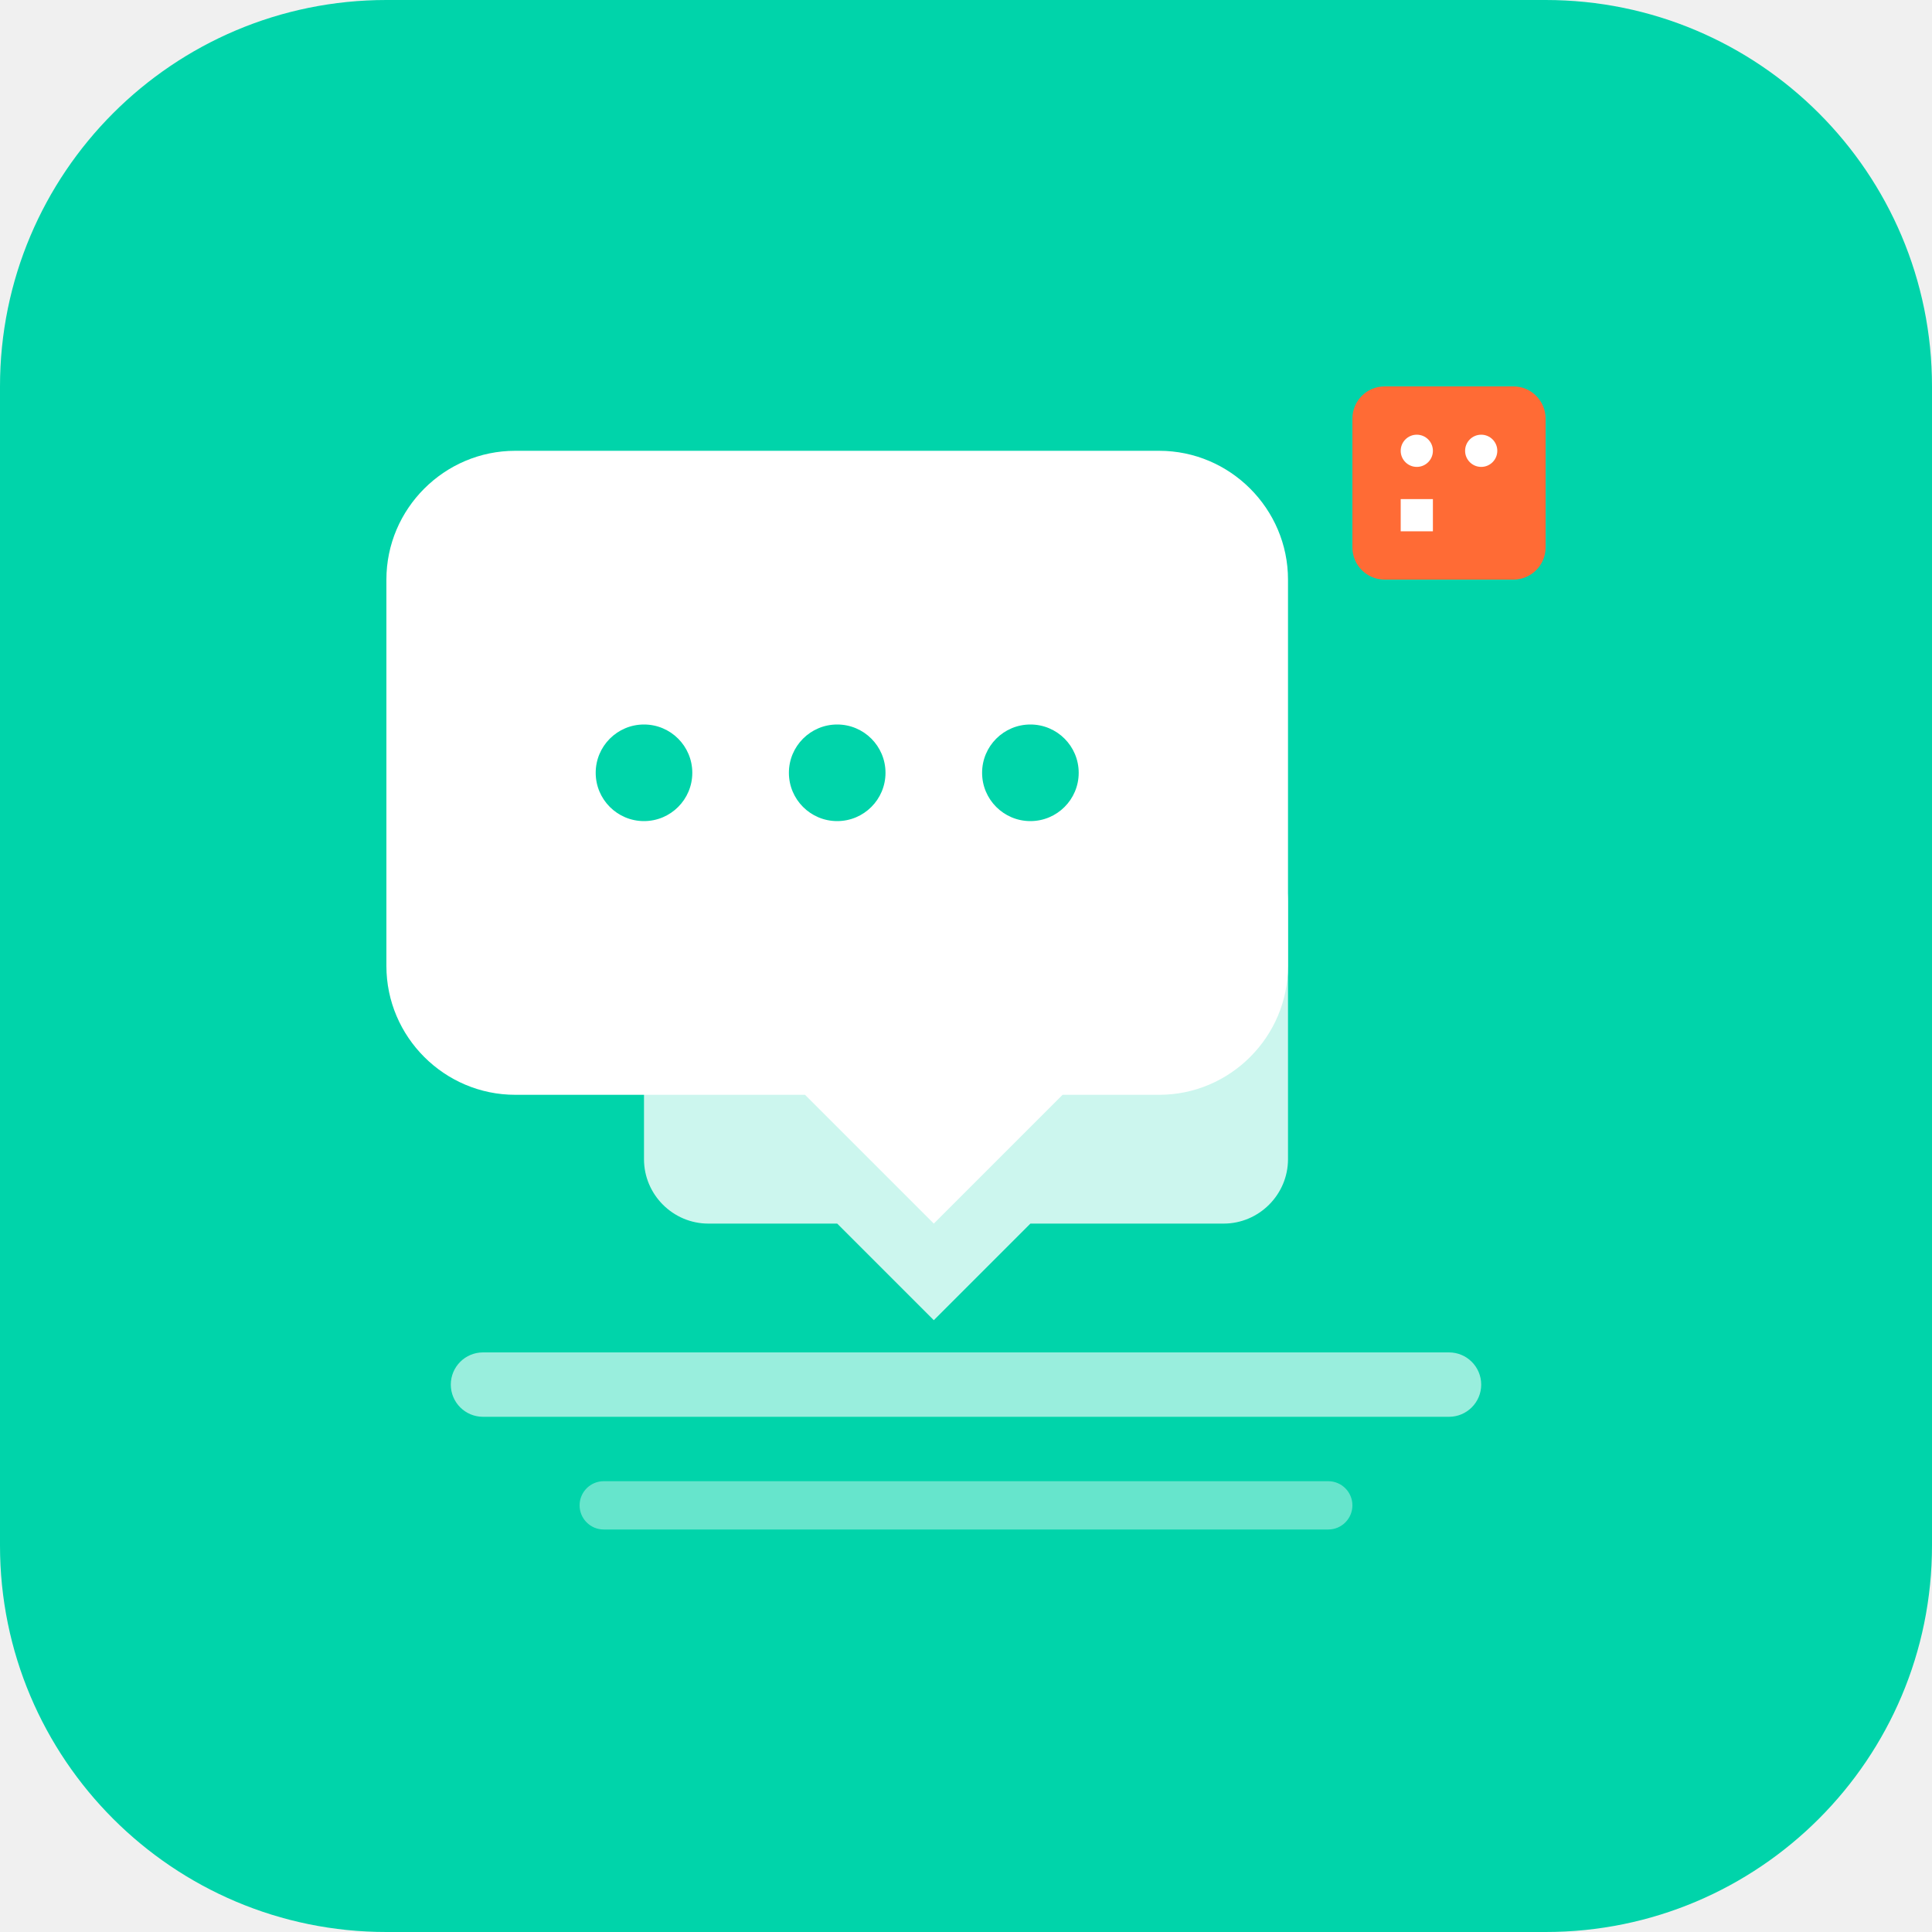
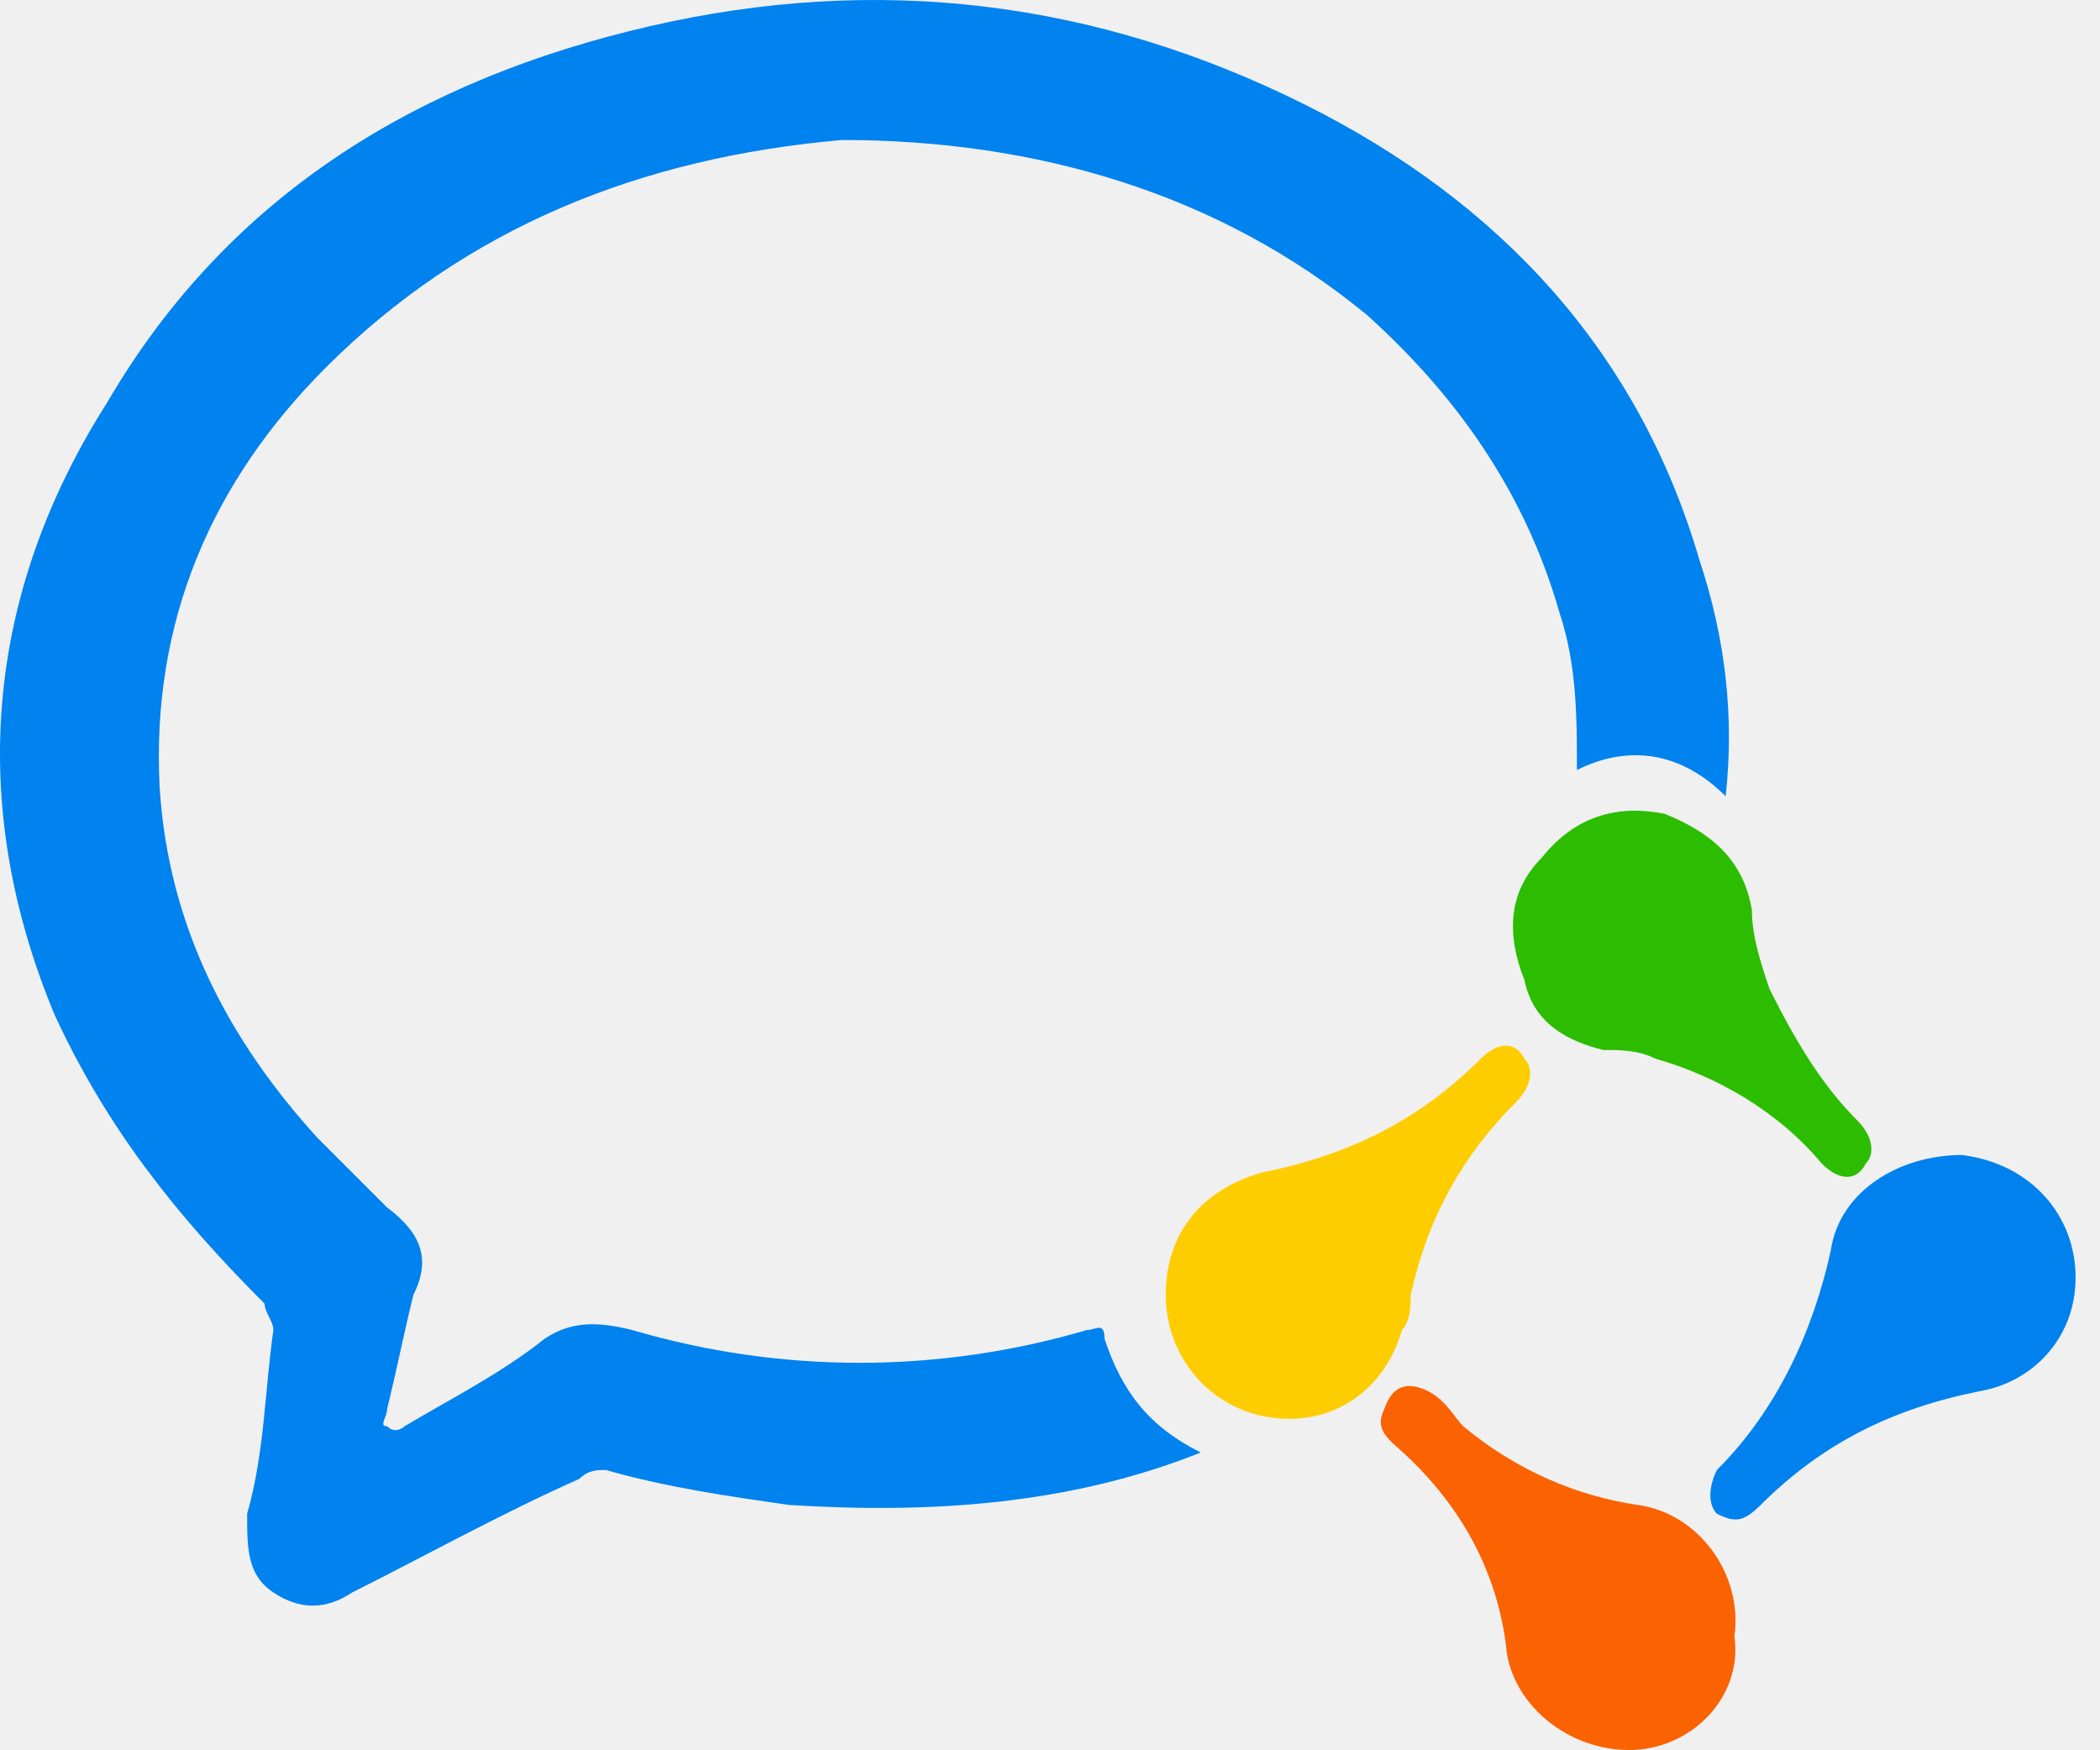
- <svg xmlns="http://www.w3.org/2000/svg" width="60" height="60" viewBox="0 0 60 60" fill="none">
-   <rect width="60" height="60" rx="12" fill="#00D4AA" />
-   <path d="M12 18c0-2.2 1.8-4 4-4h20c2.2 0 4 1.8 4 4v12c0 2.2-1.8 4-4 4h-3l-4 4-4-4h-9c-2.2 0-4-1.8-4-4V18z" fill="white" />
-   <path d="M20 28c0-1.1 0.9-2 2-2h16c1.1 0 2 0.9 2 2v8c0 1.1-0.9 2-2 2h-6l-3 3-3-3h-4c-1.1 0-2-0.9-2-2v-8z" fill="white" opacity="0.8" />
-   <circle cx="20" cy="24" r="1.5" fill="#00D4AA" />
-   <circle cx="26" cy="24" r="1.5" fill="#00D4AA" />
-   <circle cx="32" cy="24" r="1.5" fill="#00D4AA" />
-   <rect x="42" y="12" width="6" height="6" rx="1" fill="#FF6B35" />
-   <circle cx="44" cy="14" r="0.5" fill="white" />
-   <circle cx="46" cy="14" r="0.5" fill="white" />
-   <rect x="43.5" y="15.5" width="1" height="1" fill="white" />
-   <rect x="14" y="42" width="32" height="2" rx="1" fill="white" opacity="0.6" />
-   <rect x="18" y="46" width="24" height="1.5" rx="0.75" fill="white" opacity="0.4" />
+ <svg xmlns="http://www.w3.org/2000/svg" t="1758252655769" class="icon" viewBox="0 0 1229 1024" version="1.1" p-id="3270" width="240.039" height="200">
+   <path d="M702.72 849.92c-76.8 30.72-158.72 35.84-240.64 30.72-35.84-5.12-71.68-10.24-107.52-20.48-5.12 0-10.24 0-15.36 5.12-46.08 20.48-92.16 46.08-133.12 66.56-15.36 10.24-30.72 10.24-46.08 0s-15.36-25.6-15.36-46.08c10.24-35.84 10.24-71.68 15.36-107.52 0-5.12-5.12-10.24-5.12-15.36-51.2-51.2-92.16-102.4-122.88-168.96-51.2-122.88-40.96-245.76 30.72-358.4C134.4 112.64 247.04 46.08 380.16 15.36S641.28 0 764.16 61.44c112.64 56.32 194.56 143.36 230.4 266.24 15.36 46.08 20.48 92.16 15.36 138.24-25.6-25.6-56.32-30.72-87.04-15.36 0-30.72 0-61.44-10.24-92.16-20.48-71.68-61.44-128-112.64-174.08-87.04-71.68-194.56-102.4-307.2-102.4-117.76 10.24-220.16 51.2-302.08 133.12-66.56 66.56-102.4 148.48-97.28 245.76 5.12 81.92 40.96 148.48 92.16 204.8l40.96 40.96c20.48 15.36 25.6 30.72 15.36 51.2-5.12 20.48-10.24 46.08-15.36 66.56 0 5.12-5.12 10.24 0 10.24 5.12 5.12 10.24 0 10.24 0 25.6-15.36 56.32-30.72 81.92-51.2 15.36-10.24 30.72-10.24 51.2-5.12 87.04 25.6 179.2 25.6 266.24 0 5.12 0 10.24-5.12 10.24 5.12 10.24 30.72 25.6 51.2 56.32 66.56z" fill="#0082EF" p-id="3271" />
+   <path d="M1214.72 747.52c0 35.84-25.6 61.44-56.32 66.56-51.2 10.24-92.16 30.72-128 66.56-10.24 10.24-15.36 10.24-25.6 5.12-5.12-5.12-5.12-15.36 0-25.6 35.84-35.84 56.32-81.92 66.56-128 5.12-35.84 40.96-56.32 76.8-56.32 40.96 5.12 66.56 35.84 66.56 71.68z" fill="#0081EE" p-id="3272" />
+   <path d="M953.6 1024c-35.84 0-66.56-25.6-71.68-56.32-5.12-51.2-30.72-92.16-66.56-122.88-5.12-5.12-10.24-10.24-5.12-20.48 5.12-15.36 15.36-15.36 25.6-10.24 10.24 5.12 15.36 15.36 20.48 20.48 30.72 25.6 66.56 40.96 102.4 46.08 35.84 5.12 61.44 40.96 56.32 76.8 5.12 35.84-25.6 66.56-61.44 66.56z" fill="#FA6202" p-id="3273" />
+   <path d="M682.24 757.76c0-35.84 20.48-61.44 56.32-71.68 51.2-10.24 92.16-30.72 128-66.56 10.24-10.24 20.48-10.24 25.6 0 5.12 5.12 5.12 15.36-5.12 25.6-30.72 30.72-51.2 66.56-61.44 112.64 0 5.12 0 15.36-5.12 20.48-10.24 35.84-40.96 56.32-76.8 51.2-35.84-5.12-61.44-35.84-61.44-71.68z" fill="#FECD00" p-id="3274" />
+   <path d="M1035.52 578.56c15.36 30.72 30.72 56.32 51.2 76.8 10.24 10.24 10.24 20.48 5.12 25.6-5.12 10.24-15.36 10.24-25.6 0-25.6-30.72-61.44-51.2-97.28-61.44-10.24-5.12-20.48-5.12-30.72-5.12-20.48-5.12-40.96-15.36-46.08-40.96-10.24-25.6-10.24-51.2 10.24-71.68 20.48-25.6 46.08-30.72 71.68-25.6 25.6 10.24 46.08 25.6 51.2 56.32 0 15.36 5.12 30.72 10.24 46.08z" fill="#2CBD00" p-id="3275" />
</svg>
